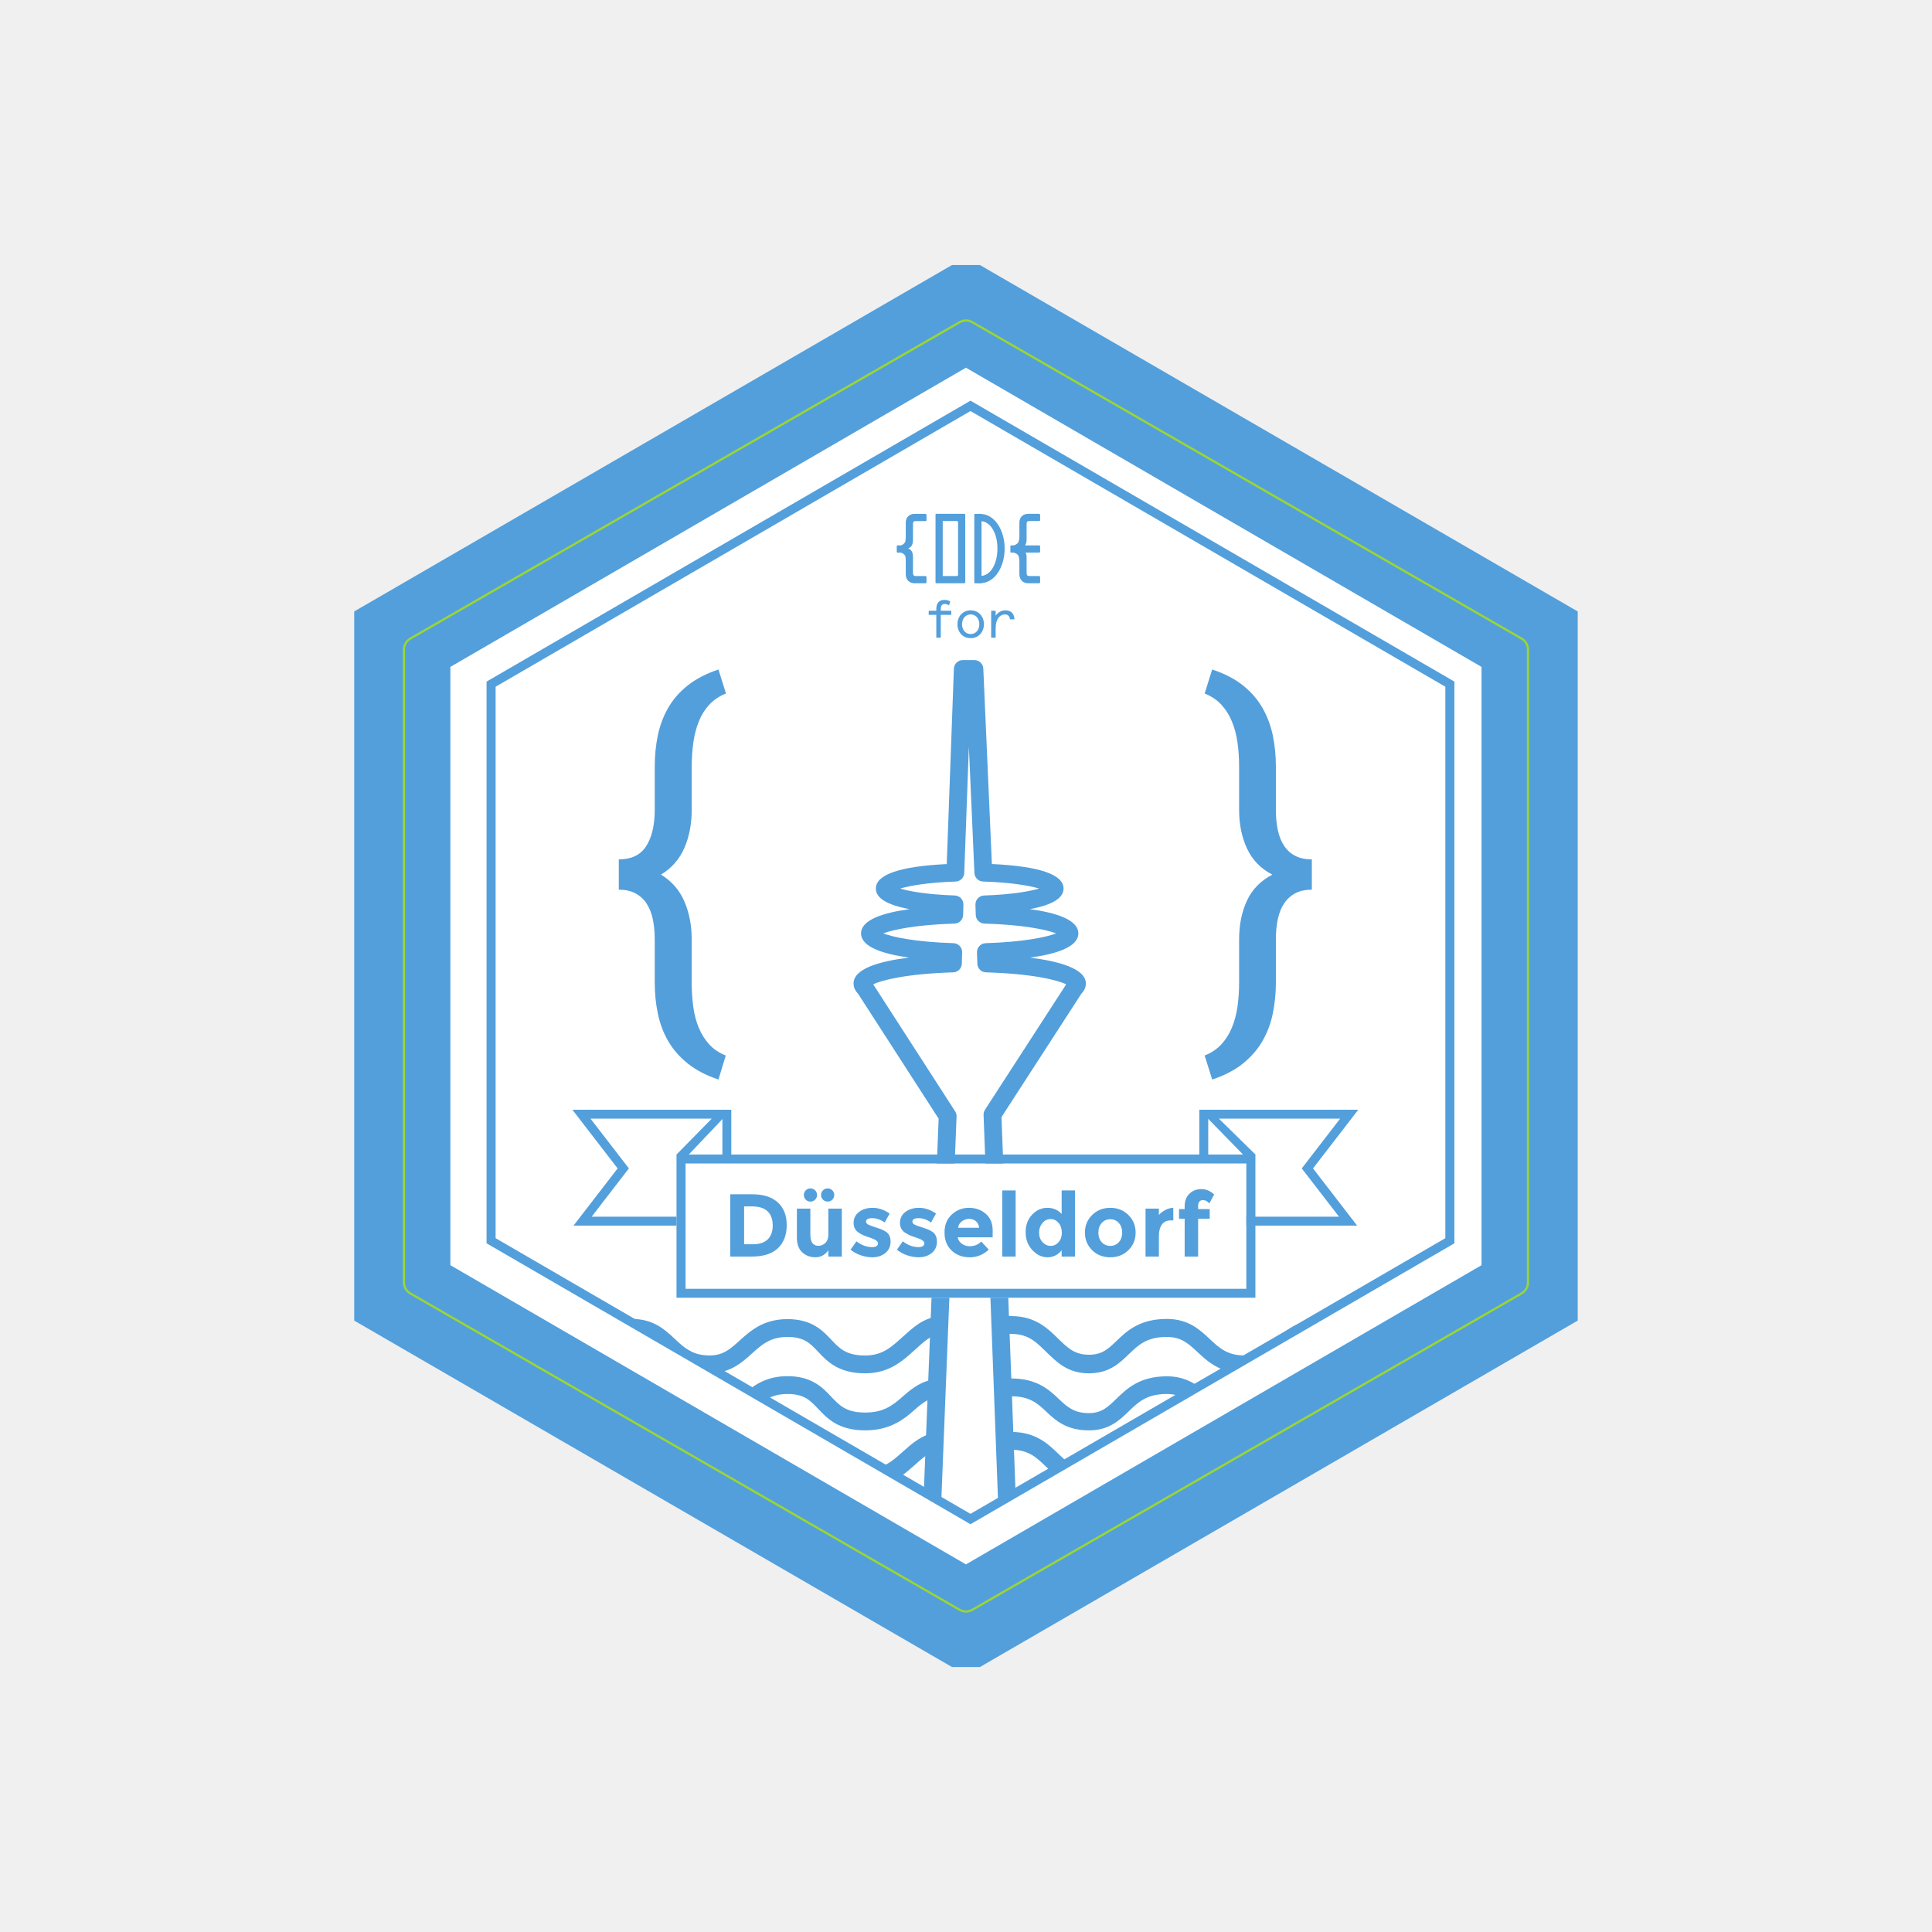
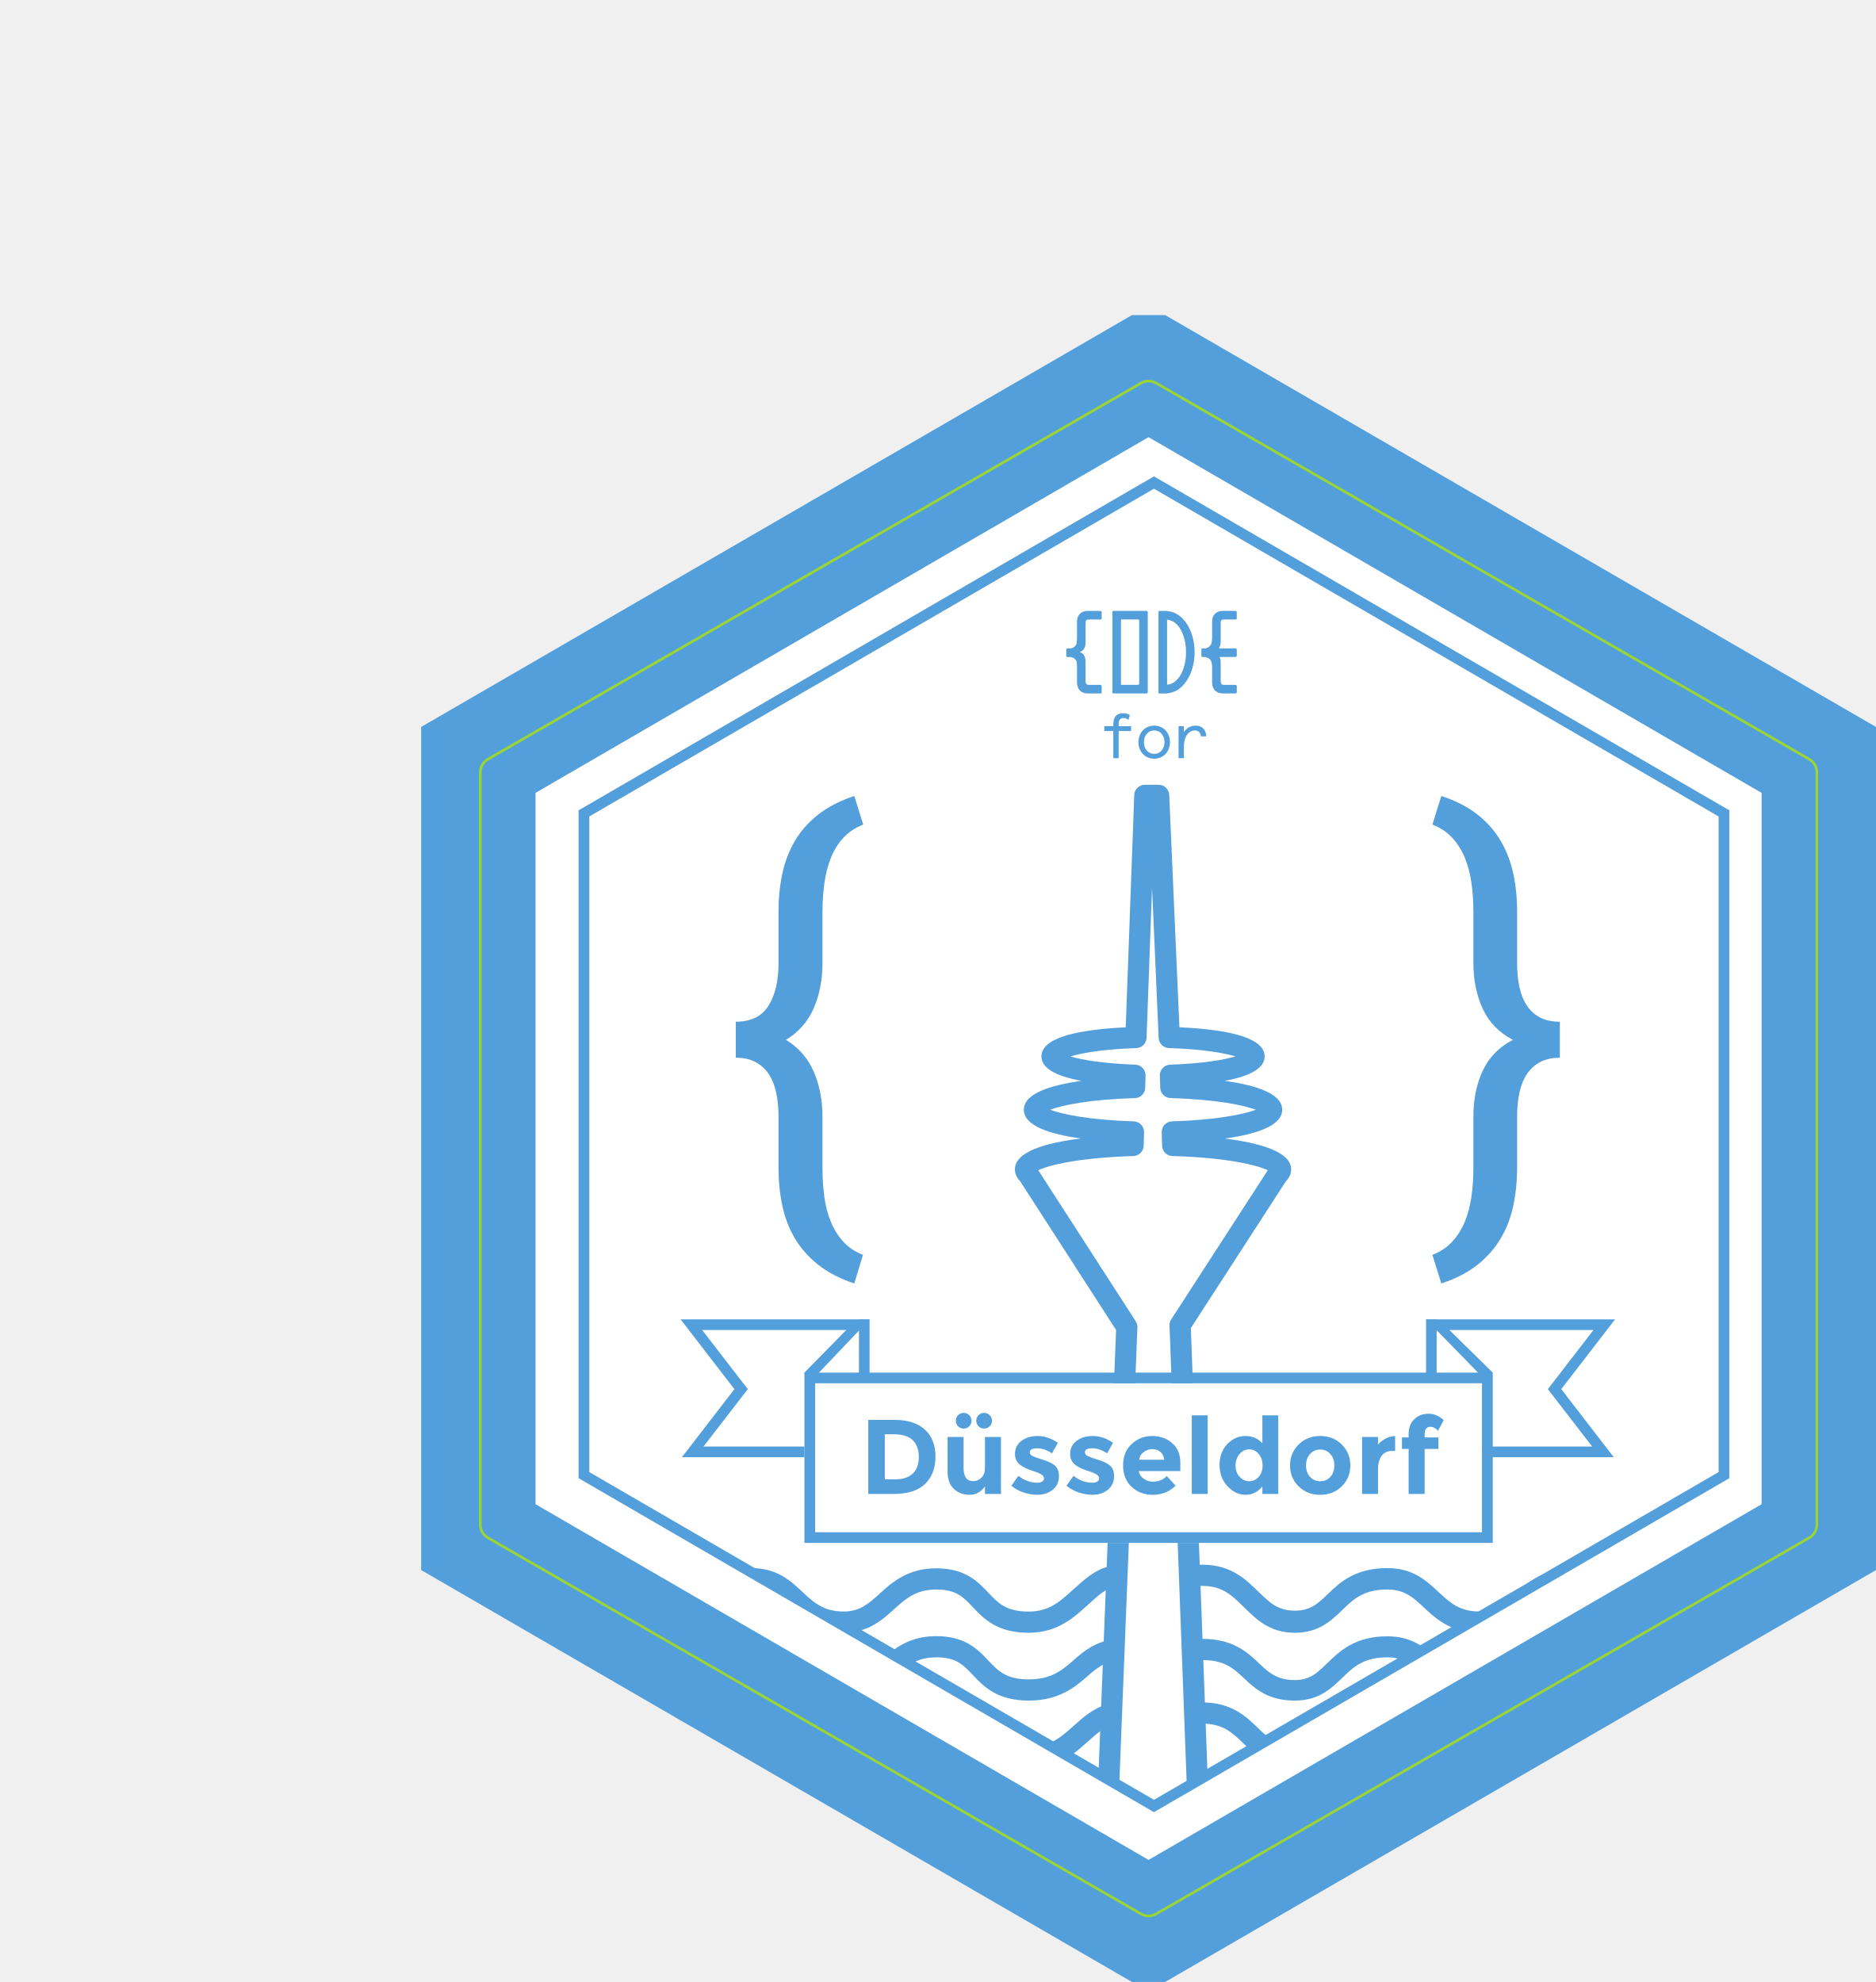
- <svg xmlns="http://www.w3.org/2000/svg" width="52.5mm" height="52.5mm" version="1.1" viewBox="0 0 198.43 198.43" xml:space="preserve">
+ <svg xmlns="http://www.w3.org/2000/svg" version="1.1" xml:space="preserve" viewBox="0 0 162.04 171.22">
  <defs>
    <clipPath id="clipPath26">
      <path d="M 0,155.909 H 136.059 V 0 H 0 Z" />
    </clipPath>
    <clipPath id="clipPath168">
      <path d="M 0,155.909 H 136.059 V 0 H 0 Z" />
    </clipPath>
  </defs>
  <g transform="matrix(1.3333 0 0 -1.3333 0 198.43)">
    <g transform="matrix(.69271 0 0 .69271 27.285 20.41)">
      <g transform="translate(66.476 155.91)">
        <path d="m0 0-66.476-38.522v-78.861l66.477-38.526h3.105l66.477 38.525v78.861l-66.477 38.523z" fill="#529fdc" />
      </g>
      <g transform="translate(10.696 44.687)">
        <path d="M 0,0 57.333,-33.271 114.666,0 V 66.535 L 57.333,99.806 0,66.535 Z" fill="#fff" />
      </g>
      <g clip-path="url(#clipPath26)">
        <g transform="translate(65.167 38.642)">
          <path d="m0 0c7e-3 0.131 0.033 0.248 0.055 0.368-1.915-0.104-3.118-1.307-4.177-2.247-1.177-1.045-2.194-2.118-4.216-2.118-2.122 0-2.858 0.781-3.789 1.768-0.957 1.015-2.149 2.278-4.861 2.278-2.681 0-4.139-1.318-5.31-2.378-1.027-0.931-1.838-1.663-3.339-1.663-1.92 0-2.823 0.85-3.867 1.829-1.113 1.041-2.373 2.232-4.781 2.232-0.179 0-0.344-0.012-0.509-0.022 3.05-1.92 6.241-3.632 9.239-5.622 0.167-0.111 0.312-0.244 0.464-0.369 1.925 0.171 3.092 1.209 4.124 2.142 1.106 1.002 2.063 1.868 3.979 1.868 1.857 0 2.512-0.695 3.419-1.656 1.003-1.064 2.253-2.389 5.231-2.389 2.775 0 4.304 1.527 5.532 2.618 0.906 0.803 1.643 1.586 2.743 1.735 0.025 0.542 0.036 1.084 0.063 1.626" fill="#529fdc" />
        </g>
        <g transform="translate(102.66 36.598)">
          <path d="M 0,0 C 1.514,0.805 3.099,1.504 4.704,2.075 2.439,1.99 1.074,0.956 0,0" fill="#529fdc" />
        </g>
        <g transform="translate(90.358 36.708)">
          <path d="m0 0c1.625 0 2.42-0.744 3.426-1.686 0.835-0.782 1.825-1.705 3.39-2.127 0.727 0.624 1.501 1.222 2.319 1.786-0.155-0.019-0.315-0.031-0.487-0.031-1.919 0-2.822 0.851-3.867 1.83-1.112 1.04-2.373 2.231-4.781 2.231-3.028 0-4.455-1.355-5.601-2.461-0.94-0.907-1.619-1.52-3.047-1.52-1.648 0-2.416 0.821-3.388 1.754-1.103 1.058-2.477 2.545-5.262 2.545h-0.924v-1.982h0.924c1.987 0 2.869-1.015 3.89-1.994 1.085-1.041 2.315-2.39 4.76-2.39 2.229 0 3.395 1.125 4.423 2.118 1.072 1.034 1.998 1.927 4.225 1.927" fill="#529fdc" />
        </g>
        <g transform="translate(64.913 32.058)">
          <path d="m0 0c-1.738-0.162-2.866-1.046-3.868-1.936-1.177-1.045-2.194-1.821-4.216-1.821-2.122 0-2.858 0.78-3.789 1.768-0.957 1.015-2.149 2.277-4.86 2.277-2.118 0-3.468-0.824-4.521-1.693 0.668-0.261 1.316-0.596 1.914-1.013 7e-3 -5e-3 0.013-0.01 0.02-0.015 0.684 0.442 1.471 0.74 2.587 0.74 1.856 0 2.511-0.695 3.418-1.656 1.004-1.064 2.253-2.389 5.231-2.389 2.775 0 4.305 1.23 5.532 2.321 0.837 0.742 1.544 1.244 2.512 1.399 0.014 0.673 0.021 1.345 0.04 2.018" fill="#529fdc" />
        </g>
        <g transform="translate(90.358 30.365)">
          <path d="m0 0c0.883 0 1.519-0.225 2.079-0.577 0.374 0.38 0.764 0.723 1.197 0.949 0.18 0.094 0.361 0.157 0.541 0.232-0.922 0.74-2.064 1.362-3.817 1.362-3.028 0-4.455-1.393-5.601-2.499-0.94-0.907-1.619-1.594-3.047-1.594-1.648 0-2.416 0.672-3.388 1.604-1.103 1.059-2.477 2.25-5.262 2.25h-0.924v-1.983h0.924c1.987 0 2.869-0.718 3.89-1.696 1.085-1.042 2.315-2.094 4.76-2.094 2.229 0 3.395 1.126 4.423 2.119 1.072 1.034 1.998 1.927 4.225 1.927" fill="#529fdc" />
        </g>
        <g transform="translate(64.794 24.518)">
          <path d="m0 0c1e-3 0.527 0.019 1.053 0.023 1.579-1.685-0.22-2.788-1.247-3.772-2.12-0.707-0.628-1.36-1.226-2.205-1.607 0.284-0.136 0.571-0.267 0.84-0.43 0.372-0.225 0.73-0.481 1.081-0.747 0.613 0.418 1.13 0.884 1.601 1.302 0.829 0.737 1.519 1.386 2.474 1.593-0.022 0.138-0.042 0.277-0.042 0.43" fill="#529fdc" />
        </g>
        <g transform="translate(77.631 21.63)">
          <path d="m0 0c0.611 0.429 1.282 0.732 1.947 0.99-0.439 0.295-0.83 0.669-1.256 1.078-1.104 1.058-2.477 2.447-5.262 2.447h-0.925v-1.982h0.925c1.987 0 2.869-0.916 3.889-1.895 0.218-0.208 0.445-0.424 0.682-0.638" fill="#529fdc" />
        </g>
        <g transform="translate(81.363 76.006)">
          <path d="m0 0c0 1.662-2.989 2.482-6.21 2.883 2.972 0.41 5.374 1.203 5.374 2.694 0 1.497-2.404 2.292-5.39 2.701 2.489 0.456 3.746 1.222 3.746 2.289 0 1.562-2.681 2.478-7.971 2.726l-0.953 21.732c-0.024 0.53-0.46 0.948-0.991 0.948h-1.29c-0.534 0-0.971-0.422-0.99-0.955l-0.795-21.73c-5.233-0.254-7.884-1.169-7.884-2.721 0-1.067 1.258-1.833 3.753-2.29-2.988-0.409-5.399-1.203-5.399-2.7 0-1.486 2.385-2.279 5.34-2.689-3.376-0.415-6.174-1.251-6.174-2.888 0-0.288 0.089-0.706 0.492-1.114l8.97-13.908-1.643-41.384c0.769-0.15 1.417-0.464 1.948-0.89l1.689 42.509c8e-3 0.203-0.047 0.405-0.157 0.576l-9.111 14.125c0.902 0.454 3.706 1.178 8.892 1.333 0.525 0.016 0.947 0.439 0.961 0.964l0.034 1.263c0.015 0.545-0.414 1-0.96 1.017-4.233 0.133-6.742 0.678-7.816 1.086 1.083 0.413 3.628 0.963 7.927 1.091 0.526 0.016 0.947 0.439 0.962 0.965l0.03 1.145c0.013 0.544-0.414 0.998-0.958 1.017-3.08 0.105-5.044 0.459-6.076 0.77 1.051 0.314 3.064 0.678 6.169 0.779 0.521 0.017 0.94 0.434 0.958 0.954l0.514 14.056 0.617-14.06c0.022-0.518 0.442-0.931 0.959-0.947 3.141-0.097 5.176-0.463 6.239-0.78-1.051-0.311-3.049-0.673-6.126-0.774-0.546-0.018-0.975-0.475-0.959-1.021l0.035-1.142c0.017-0.525 0.439-0.946 0.963-0.961 4.332-0.123 6.894-0.677 7.981-1.091-1.076-0.409-3.594-0.956-7.847-1.088-0.262-8e-3 -0.511-0.121-0.691-0.312-0.18-0.192-0.277-0.447-0.268-0.71l0.039-1.261c0.017-0.524 0.438-0.944 0.962-0.959 5.203-0.152 8.015-0.878 8.918-1.334l-9.029-13.946c-0.11-0.172-0.165-0.372-0.158-0.576l1.613-43.021c0.389 0.214 0.822 0.379 1.306 0.476 0.206 0.166 0.419 0.317 0.643 0.445l-1.569 41.861 8.889 13.732c0.403 0.408 0.492 0.826 0.492 1.115" fill="#529fdc" />
        </g>
        <g transform="translate(40.506 65.334)">
          <path d="m0 0c-1.348 0.449-2.478 1.038-3.392 1.765-0.914 0.728-1.642 1.557-2.184 2.486s-0.929 1.951-1.162 3.066c-0.232 1.115-0.348 2.276-0.348 3.484v4.785c0 0.836-0.074 1.595-0.221 2.276s-0.383 1.262-0.708 1.742c-0.326 0.48-0.74 0.852-1.243 1.115-0.504 0.263-1.112 0.395-1.824 0.395v3.368c1.409 0 2.428 0.496 3.055 1.487s0.941 2.33 0.941 4.018v4.809c0 1.223 0.116 2.388 0.348 3.495 0.233 1.108 0.62 2.13 1.162 3.067 0.542 0.936 1.27 1.765 2.184 2.485s2.044 1.305 3.392 1.754l0.836-2.671c-0.743-0.295-1.359-0.705-1.847-1.232-0.488-0.526-0.875-1.142-1.161-1.846-0.287-0.705-0.492-1.487-0.616-2.346-0.124-0.86-0.186-1.762-0.186-2.706v-4.809c0-1.564-0.271-2.973-0.813-4.227-0.542-1.255-1.409-2.246-2.602-2.973 1.193-0.728 2.06-1.723 2.602-2.985s0.813-2.668 0.813-4.216v-4.785c0-0.96 0.058-1.866 0.174-2.718 0.117-0.851 0.322-1.629 0.616-2.334s0.682-1.32 1.162-1.847c0.48-0.526 1.092-0.937 1.835-1.231z" fill="#539fdc" />
        </g>
        <g transform="translate(94.573 68.005)">
          <path d="m0 0c0.743 0.294 1.359 0.705 1.847 1.231 0.488 0.527 0.879 1.142 1.173 1.847 0.295 0.704 0.504 1.483 0.628 2.334 0.123 0.851 0.185 1.757 0.185 2.717v4.785c0 1.626 0.291 3.063 0.872 4.309 0.58 1.247 1.521 2.211 2.822 2.892-1.285 0.666-2.222 1.63-2.811 2.892-0.588 1.262-0.883 2.699-0.883 4.309v4.808c0 0.945-0.062 1.847-0.185 2.706-0.124 0.86-0.333 1.642-0.628 2.346-0.294 0.705-0.685 1.321-1.173 1.847-0.488 0.527-1.104 0.937-1.847 1.231l0.836 2.672c1.363-0.45 2.498-1.034 3.404-1.754s1.63-1.549 2.172-2.486 0.93-1.959 1.162-3.066 0.348-2.272 0.348-3.496v-4.808c0-0.836 0.074-1.595 0.221-2.276 0.147-0.682 0.384-1.262 0.709-1.742s0.739-0.848 1.243-1.104c0.503-0.255 1.111-0.383 1.824-0.383v-3.368c-0.713 0-1.321-0.132-1.824-0.395-0.504-0.263-0.918-0.635-1.243-1.115s-0.562-1.061-0.709-1.742-0.221-1.44-0.221-2.277v-4.785c0-1.207-0.116-2.368-0.348-3.483s-0.62-2.137-1.162-3.066c-0.542-0.93-1.266-1.758-2.172-2.486s-2.041-1.316-3.404-1.765z" fill="#539fdc" />
        </g>
        <g transform="translate(15.726 47.692)">
          <path d="m0 0 52.807-30.655 52.806 30.655v61.324l-52.806 30.656-52.807-30.656zm52.807-31.81-53.813 31.24v62.465l0.249 0.144 53.564 31.095 53.812-31.239v-62.465l-0.248-0.145z" fill="#529fdc" />
        </g>
        <g transform="translate(66.152 118.06)">
          <path d="m0 0c-0.185 0.119-0.32 0.161-0.481 0.161-0.286 0-0.441-0.179-0.441-0.565v-0.196h1.165v-0.452h-1.165v-2.544h-0.498v2.544h-0.844v0.452h0.844v0.184c0 0.725 0.35 1.028 0.92 1.028 0.274 0 0.458-0.071 0.625-0.172z" fill="#529fdc" />
        </g>
        <g transform="translate(68.556 114.87)">
          <path d="m0 0c0.612 0 0.962 0.517 0.962 1.094 0 0.576-0.35 1.093-0.962 1.093-0.613 0-0.963-0.517-0.963-1.093 0-0.577 0.35-1.094 0.963-1.094m0 2.639c0.915 0 1.473-0.719 1.473-1.545s-0.558-1.546-1.473-1.546c-0.916 0-1.475 0.72-1.475 1.546s0.559 1.545 1.475 1.545" fill="#529fdc" />
        </g>
        <g transform="translate(72.926 116.51)">
          <path d="m0 0c-0.041 0.345-0.22 0.547-0.577 0.547-0.523 0-1.016-0.494-1.016-1.51v-1.081h-0.499v2.995h0.499v-0.553c0.232 0.363 0.607 0.6 1.106 0.6 0.594 0 0.952-0.356 0.987-0.998z" fill="#529fdc" />
        </g>
        <g transform="translate(67.152 121.43)">
          <path d="m0 0c0-0.055-0.072-0.104-0.128-0.104h-1.578v6.116h1.578c0.056 0 0.128-0.045 0.128-0.099zm0.674 6.814h-3.106c-0.056 0-0.075-0.045-0.075-0.1v-7.516c0-0.054 0.019-0.104 0.075-0.104h3.106c0.056 0 0.128 0.05 0.128 0.104v7.516c0 0.055-0.072 0.1-0.128 0.1" fill="#529fdc" />
        </g>
        <g transform="translate(69.76 121.34)">
          <path d="m0 0v6.081c1.048-0.083 1.771-1.409 1.771-3.04 0-1.632-0.723-2.958-1.771-3.041m0 6.884v0.015h-0.73c-0.056 0-0.074-0.046-0.074-0.101v-7.515c0-0.055 0.018-0.105 0.074-0.105h0.73v0.019c1.454 0.077 2.573 1.765 2.573 3.844 0 2.078-1.119 3.766-2.573 3.843" fill="#529fdc" />
        </g>
        <g transform="translate(63.516 128.24)">
          <path d="m0 0h-1.191c-0.606 0-0.989-0.393-0.989-0.98v-1.625s-0.021-0.301-0.035-0.404c-0.039-0.271-0.37-0.503-0.577-0.5h-0.313c-0.057 0-0.078-0.043-0.078-0.099v-0.601c0-0.055 0.021-0.102 0.078-0.102h0.286c0.263 4e-3 0.595-0.218 0.62-0.548 7e-3 -0.096 0.019-0.392 0.019-0.392v-1.461c0-0.6 0.383-1.008 0.989-1.008h1.241c0.029 0 0.076 0.049 0.076 0.104v0.602c0 0.054-0.07 0.096-0.126 0.096h-1.051c-0.26 0-0.327 0.11-0.327 0.406v1.729c0 0.605-0.246 0.828-0.546 0.937 0.3 0.11 0.546 0.332 0.546 0.936v1.729c0 0.292 0.058 0.379 0.327 0.379h1.101c0.029 0 0.076 0.046 0.076 0.1v0.602c0 0.055-0.07 0.1-0.126 0.1" fill="#529fdc" />
        </g>
        <g transform="translate(74.773 125.75)">
          <path d="m0 0v1.311c0 0.292 0.052 0.379 0.321 0.379h1.102c0.027 0 0.081 0.046 0.081 0.1v0.602c0 0.055-0.075 0.1-0.131 0.1h-1.191c-0.606 0-0.984-0.393-0.984-0.98v-1.625s-0.017-0.272-0.056-0.403c-0.077-0.263-0.251-0.401-0.561-0.501h-0.316c-0.054 0-0.069-0.043-0.069-0.098v-0.602c0-0.055 0.015-0.103 0.069-0.103h0.29c0.369-0.1 0.526-0.232 0.603-0.554 0.037-0.16 0.04-0.385 0.04-0.385v-1.461c0-0.599 0.378-1.008 0.984-1.008h1.241c0.027 0 0.081 0.05 0.081 0.104v0.602c0 0.054-0.075 0.096-0.131 0.096h-1.052c-0.259 0-0.321 0.11-0.321 0.406v1.729c0 0.195-0.056 0.371-0.101 0.472 0 1e-3 -1e-3 1e-3 -2e-3 2e-3 1e-3 -1e-3 2e-3 -1e-3 2e-3 -2e-3h1.474c0.056 0 0.131 0.047 0.131 0.102v0.602c0 0.055-0.075 0.098-0.131 0.098h-1.528c0.078 0.201 0.155 0.334 0.155 0.6z" fill="#529fdc" />
        </g>
        <g transform="translate(36.882 49.089)">
          <path d="m0 0h-12.493l4.905 6.361-5.028 6.523h17.669l-5.346-5.628-0.747 0.65 3.917 3.987h-13.478l4.264-5.532-4.14-5.37h10.477z" fill="#529fdc" />
        </g>
        <g transform="translate(41.44 61.973)">
          <path d="m0 0v-5.35" fill="#fff" />
        </g>
        <path d="m41.935 56.623h-0.991v5.35h0.991z" fill="#529fdc" />
        <g transform="translate(111.53 49.089)">
          <path d="m0 0h-12.493v0.991h10.478l-4.141 5.37 4.264 5.532h-13.478l4.06-3.987-0.747-0.65-5.489 5.628h17.67l-5.029-6.523z" fill="#529fdc" />
        </g>
        <g transform="translate(94.476 61.973)">
          <path d="m0 0v-4.955" fill="#fff" />
        </g>
        <g>
          <path d="m94.971 56.698h-0.991v5.275h0.991z" fill="#529fdc" />
          <path d="m99.21 41.068h-63.368v14.932h63.368z" fill="#fff" />
          <path d="m36.848 42.064h62.362v13.936h-62.362zm63.368-0.996h-64.374v15.927h64.374z" fill="#529fdc" />
        </g>
        <g transform="translate(45.972 47.549)">
          <path d="m0 0c0.38 0.357 0.57 0.876 0.57 1.556 0 0.681-0.19 1.204-0.57 1.571-0.379 0.367-0.963 0.55-1.749 0.55h-0.863v-4.212h0.982c0.706 0 1.251 0.178 1.63 0.535m1.136 4.118c0.66-0.605 0.991-1.446 0.991-2.522 0-1.077-0.323-1.93-0.967-2.557-0.644-0.628-1.628-0.942-2.949-0.942h-2.369v6.928h2.448c1.236 0 2.184-0.303 2.846-0.907" fill="#539fdc" />
        </g>
        <g transform="translate(52.129 51.974)">
          <path d="m0 0c-0.142 0.142-0.213 0.316-0.213 0.521 0 0.204 0.071 0.378 0.213 0.519 0.142 0.143 0.316 0.214 0.52 0.214 0.205 0 0.378-0.071 0.521-0.214 0.142-0.141 0.213-0.315 0.213-0.519 0-0.205-0.071-0.379-0.213-0.521-0.143-0.142-0.316-0.213-0.521-0.213-0.204 0-0.378 0.071-0.52 0.213m-1.914 0c-0.141 0.142-0.213 0.316-0.213 0.521 0 0.204 0.072 0.378 0.213 0.519 0.142 0.143 0.316 0.214 0.521 0.214s0.378-0.071 0.521-0.214c0.141-0.141 0.213-0.315 0.213-0.519 0-0.205-0.072-0.379-0.213-0.521-0.143-0.142-0.316-0.213-0.521-0.213s-0.379 0.071-0.521 0.213m2.513-3.869v2.873h1.498v-5.332h-1.498v0.704c-0.37-0.522-0.847-0.783-1.432-0.783s-1.075 0.184-1.472 0.55-0.594 0.91-0.594 1.63v3.231h1.496v-2.903c0-0.82 0.3-1.23 0.903-1.23 0.297 0 0.554 0.108 0.772 0.323 0.219 0.215 0.327 0.526 0.327 0.937" fill="#539fdc" />
        </g>
        <g transform="translate(59.648 47.306)">
          <path d="m0 0c0-0.526-0.193-0.947-0.58-1.263-0.386-0.317-0.877-0.476-1.471-0.476-0.397 0-0.811 0.071-1.239 0.213-0.43 0.142-0.817 0.352-1.161 0.629l0.654 0.932c0.556-0.43 1.147-0.645 1.775-0.645 0.191 0 0.343 0.039 0.456 0.114 0.112 0.077 0.168 0.178 0.168 0.303s-0.077 0.241-0.232 0.347c-0.156 0.105-0.381 0.204-0.675 0.297-0.293 0.093-0.519 0.172-0.674 0.238s-0.332 0.162-0.53 0.288c-0.403 0.25-0.604 0.622-0.604 1.115 0 0.491 0.197 0.893 0.594 1.204 0.397 0.31 0.909 0.465 1.536 0.465 0.629 0 1.256-0.211 1.884-0.634l-0.555-0.991c-0.463 0.317-0.924 0.475-1.383 0.475-0.46 0-0.689-0.125-0.689-0.376 0-0.139 0.073-0.248 0.219-0.327 0.145-0.08 0.386-0.172 0.723-0.277 0.337-0.107 0.577-0.187 0.718-0.243 0.142-0.056 0.313-0.144 0.511-0.263 0.37-0.225 0.555-0.599 0.555-1.125" fill="#539fdc" />
        </g>
        <g transform="translate(64.803 47.306)">
          <path d="m0 0c0-0.526-0.193-0.947-0.58-1.263-0.386-0.317-0.877-0.476-1.471-0.476-0.397 0-0.811 0.071-1.239 0.213-0.43 0.142-0.817 0.352-1.161 0.629l0.654 0.932c0.556-0.43 1.147-0.645 1.775-0.645 0.191 0 0.343 0.039 0.456 0.114 0.112 0.077 0.168 0.178 0.168 0.303s-0.077 0.241-0.232 0.347c-0.156 0.105-0.381 0.204-0.675 0.297-0.293 0.093-0.519 0.172-0.674 0.238s-0.332 0.162-0.53 0.288c-0.403 0.25-0.604 0.622-0.604 1.115 0 0.491 0.197 0.893 0.594 1.204 0.397 0.31 0.909 0.465 1.536 0.465 0.629 0 1.256-0.211 1.884-0.634l-0.555-0.991c-0.463 0.317-0.924 0.475-1.383 0.475-0.46 0-0.689-0.125-0.689-0.376 0-0.139 0.073-0.248 0.219-0.327 0.145-0.08 0.386-0.172 0.723-0.277 0.337-0.107 0.577-0.187 0.718-0.243 0.142-0.056 0.313-0.144 0.511-0.263 0.37-0.225 0.555-0.599 0.555-1.125" fill="#539fdc" />
        </g>
        <g transform="translate(69.135 49.58)">
          <path d="m0 0c-0.204 0.172-0.454 0.258-0.748 0.258-0.295 0-0.564-0.09-0.808-0.268-0.245-0.178-0.387-0.42-0.427-0.723h2.34c-0.033 0.317-0.152 0.562-0.357 0.733m1.428-3.161c-0.601-0.568-1.307-0.853-2.116-0.853-0.811 0-1.479 0.25-2.008 0.748-0.529 0.5-0.793 1.169-0.793 2.008s0.269 1.506 0.808 2.001c0.539 0.496 1.175 0.744 1.909 0.744 0.732 0 1.356-0.222 1.868-0.664 0.512-0.443 0.767-1.05 0.767-1.824v-0.792h-3.885c0.046-0.292 0.198-0.529 0.456-0.714 0.258-0.186 0.549-0.278 0.873-0.278 0.522 0 0.951 0.176 1.288 0.526z" fill="#539fdc" />
        </g>
        <path d="m73.555 45.646h-1.487v7.354h1.487z" fill="#539fdc" />
        <g transform="translate(76.163 48.302)">
          <path d="m0 0c0-0.43 0.129-0.781 0.386-1.055 0.259-0.275 0.559-0.411 0.902-0.411 0.344 0 0.636 0.136 0.878 0.411 0.242 0.274 0.362 0.627 0.362 1.06 0 0.432-0.12 0.793-0.362 1.081-0.242 0.287-0.537 0.431-0.887 0.431-0.351 0-0.651-0.146-0.902-0.437-0.251-0.29-0.377-0.65-0.377-1.08m0.937-2.735c-0.631 0-1.195 0.268-1.69 0.803-0.496 0.534-0.744 1.199-0.744 1.992s0.241 1.442 0.724 1.947c0.483 0.506 1.047 0.758 1.695 0.758 0.647 0 1.176-0.227 1.586-0.683v2.616h1.487v-7.354h-1.487v0.704c-0.416-0.522-0.94-0.783-1.571-0.783" fill="#539fdc" />
        </g>
        <g transform="translate(82.755 48.312)">
          <path d="m0 0c0-0.436 0.124-0.792 0.372-1.066s0.565-0.411 0.951-0.411c0.387 0 0.704 0.137 0.952 0.411s0.372 0.63 0.372 1.066-0.124 0.793-0.372 1.069c-0.248 0.278-0.565 0.418-0.952 0.418-0.386 0-0.703-0.14-0.951-0.418-0.248-0.276-0.372-0.633-0.372-1.069m4.143 0c0-0.773-0.267-1.425-0.802-1.953-0.536-0.529-1.208-0.793-2.018-0.793-0.809 0-1.482 0.264-2.017 0.793-0.535 0.528-0.803 1.18-0.803 1.953 0 0.772 0.268 1.425 0.803 1.957 0.535 0.531 1.208 0.798 2.017 0.798 0.81 0 1.482-0.267 2.018-0.798 0.535-0.532 0.802-1.185 0.802-1.957" fill="#539fdc" />
        </g>
        <g transform="translate(90.804 49.669)">
          <path d="m0 0c-0.442 0-0.773-0.157-0.991-0.47-0.218-0.314-0.327-0.729-0.327-1.244v-2.309h-1.487v5.332h1.487v-0.704c0.191 0.218 0.43 0.403 0.718 0.555 0.287 0.151 0.58 0.231 0.878 0.238l0.01-1.398z" fill="#539fdc" />
        </g>
        <g transform="translate(93.848 51.286)">
          <path d="m0 0v-0.357h1.288v-1.071h-1.288v-4.212h-1.497v4.212h-0.624v1.071h0.624v0.327c0 0.581 0.177 1.042 0.531 1.382 0.353 0.341 0.793 0.511 1.318 0.511s1.002-0.198 1.432-0.595l-0.535-1.001c-0.218 0.251-0.459 0.377-0.723 0.377-0.152 0-0.278-0.055-0.377-0.164-0.1-0.108-0.149-0.269-0.149-0.48" fill="#539fdc" />
        </g>
      </g>
      <g clip-path="url(#clipPath168)">
        <g transform="translate(5.53 113.14)">
          <path d="m0 0v-70.362c0-0.507 0.271-0.976 0.71-1.229l61.083-35.183c0.437-0.252 0.977-0.252 1.414 0l61.082 35.183c0.439 0.253 0.71 0.722 0.71 1.229v70.362c0 0.507-0.271 0.975-0.71 1.228l-61.081 35.183c-0.437 0.252-0.977 0.252-1.414 0l-61.084-35.183c-0.439-0.253-0.71-0.721-0.71-1.228z" fill="none" stroke="#99d536" stroke-miterlimit="10" stroke-width=".25" />
        </g>
      </g>
    </g>
  </g>
</svg>
